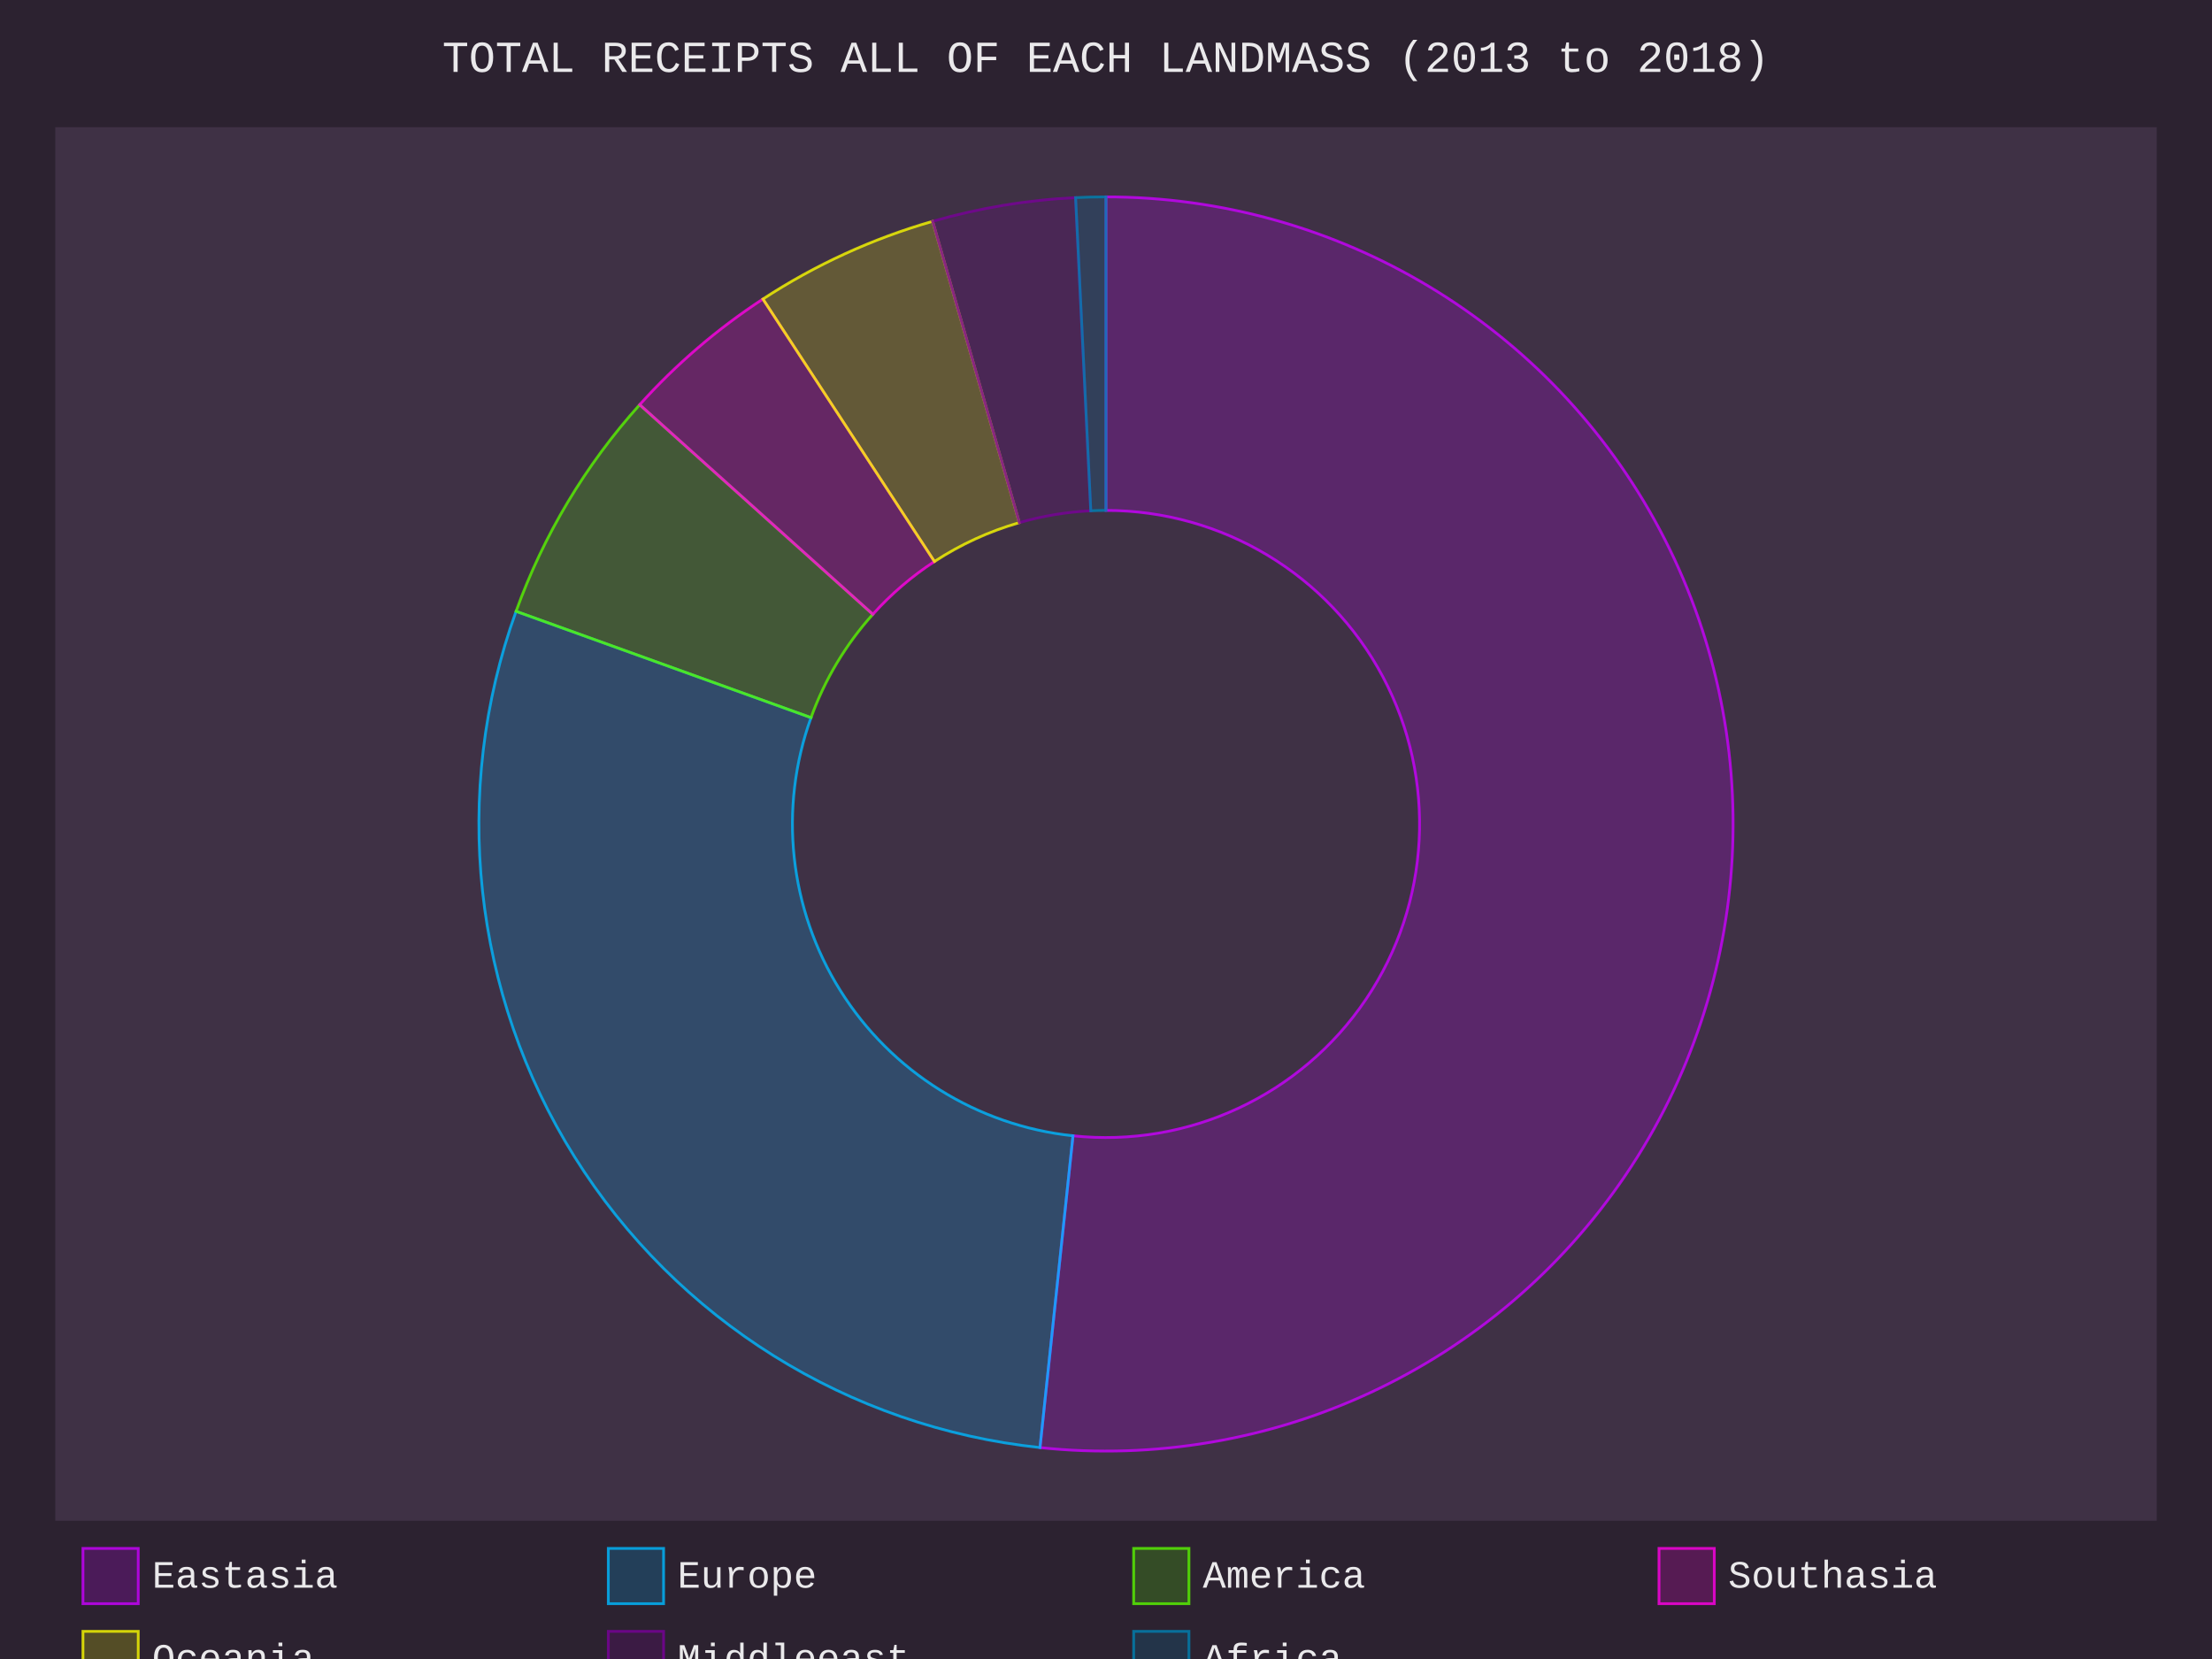
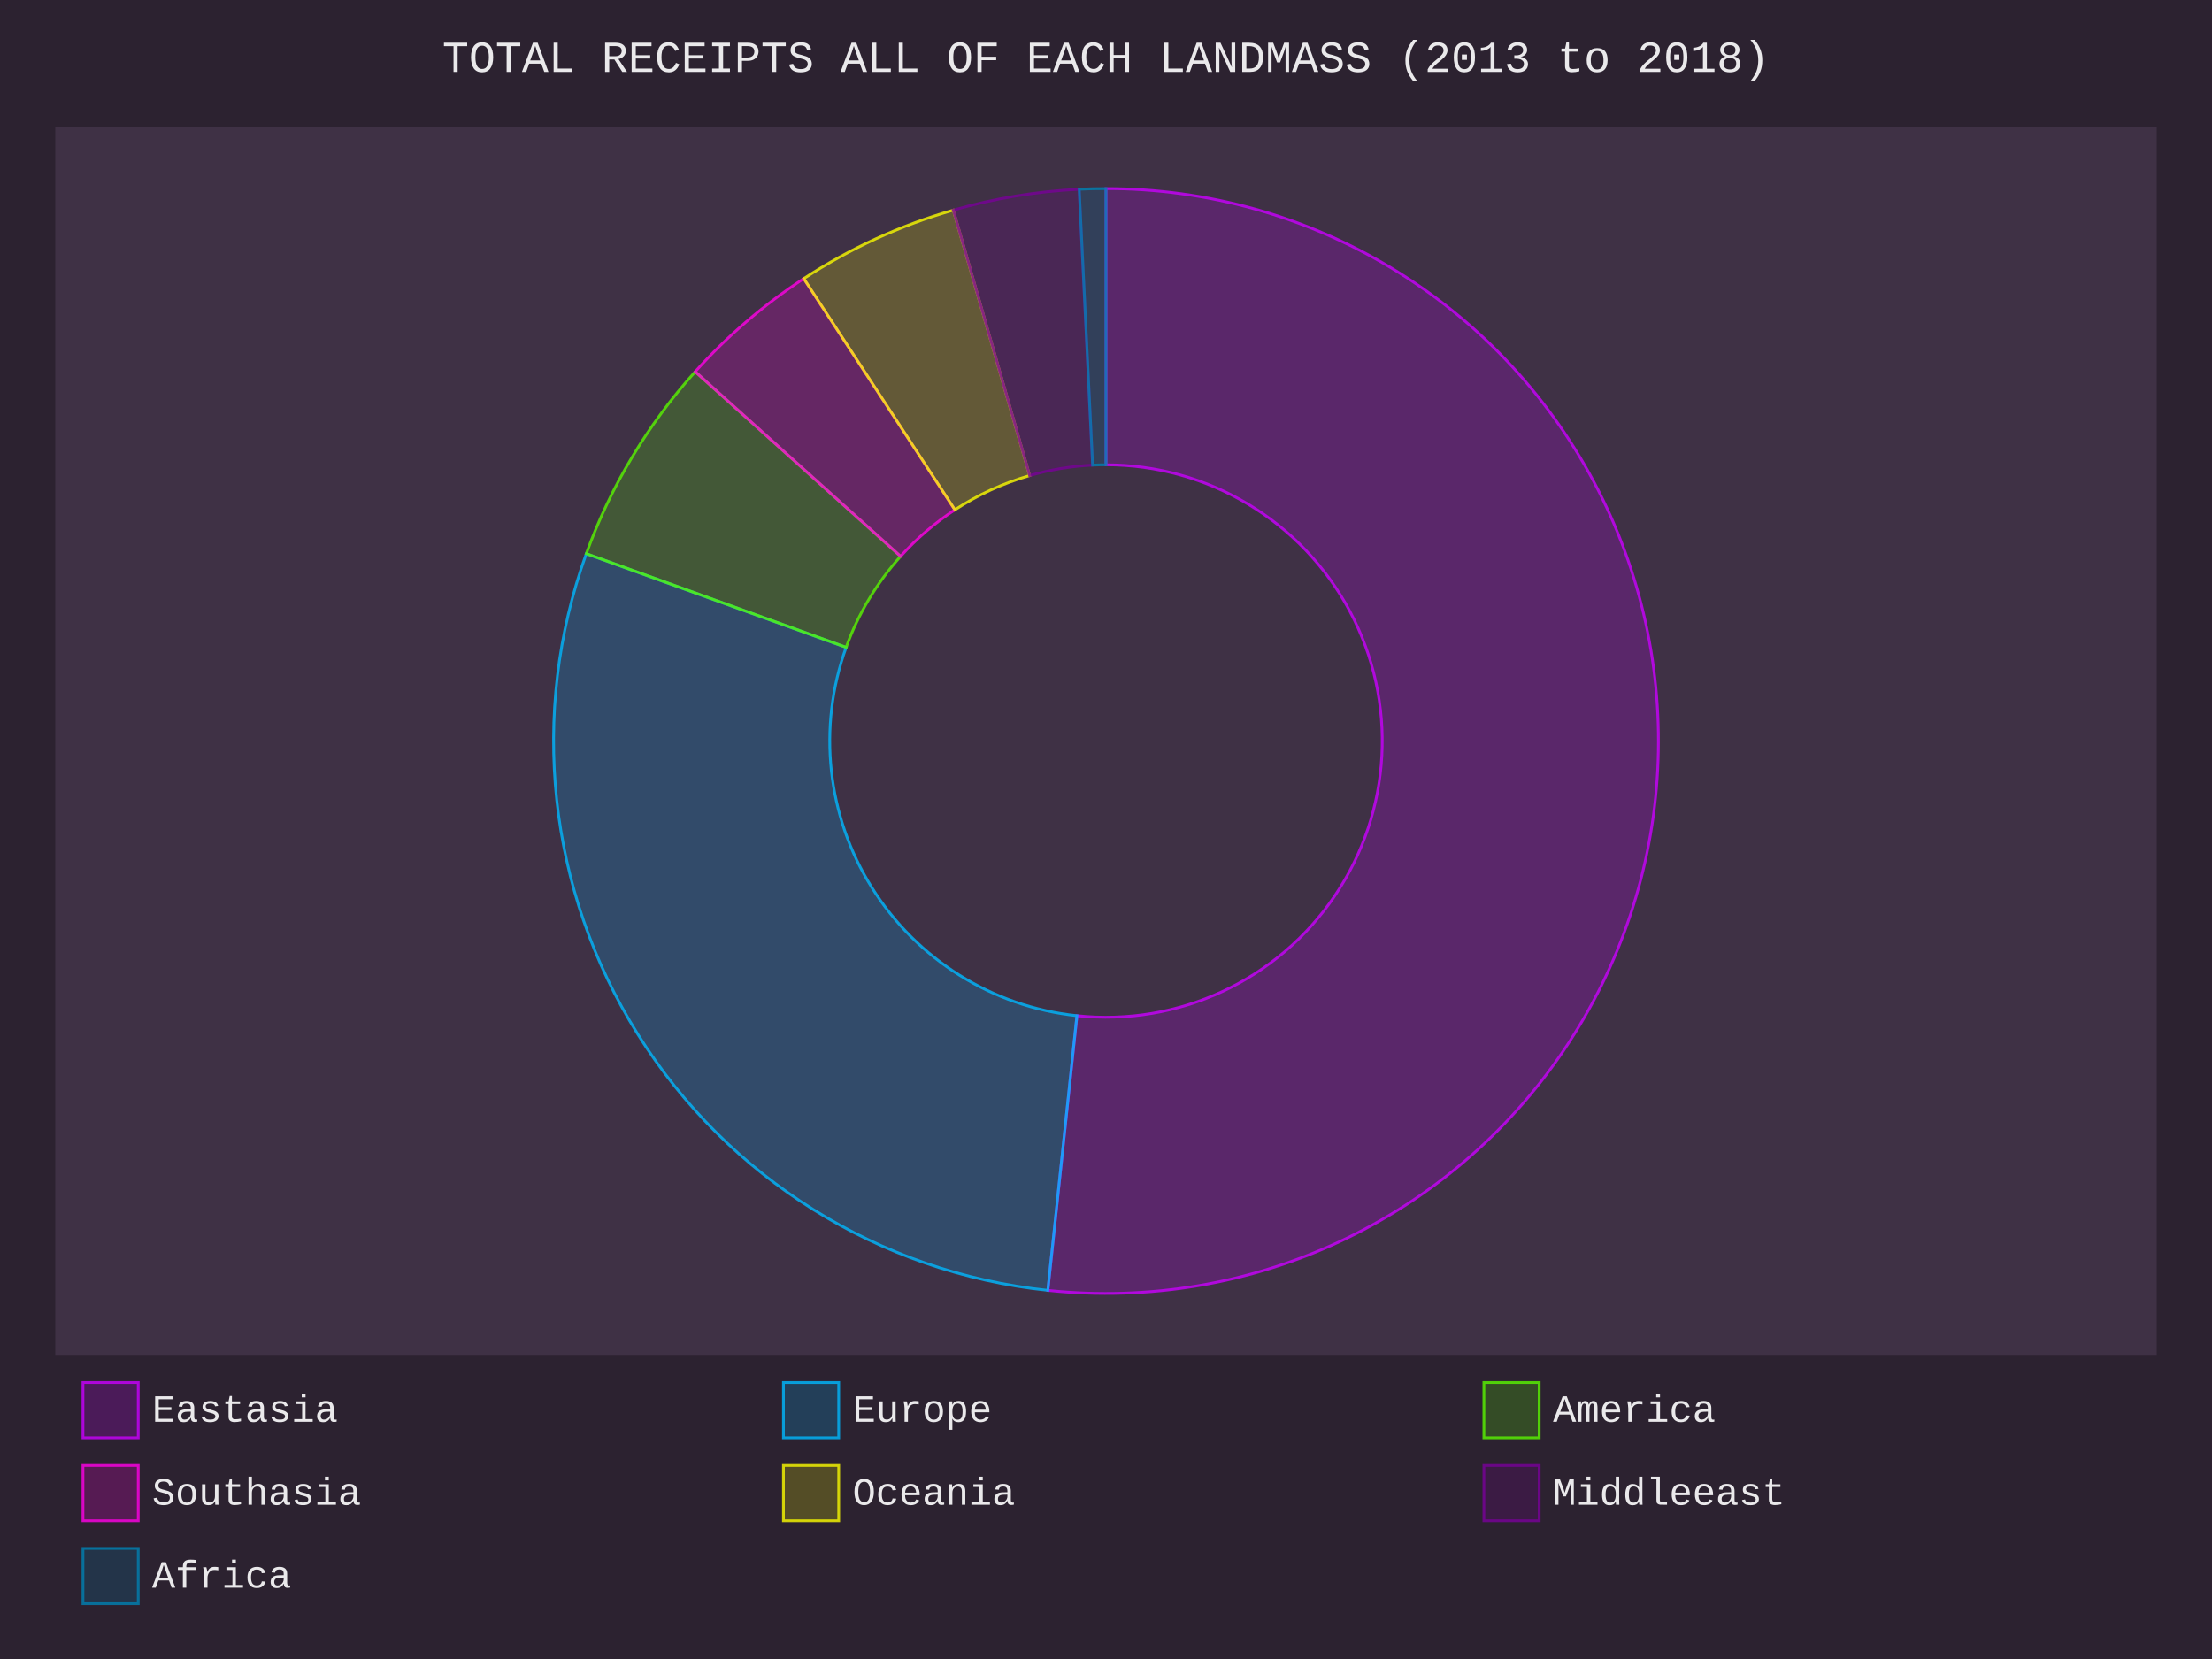
- <svg xmlns="http://www.w3.org/2000/svg" id="chart-c4fd709d-218b-4ac3-ac8d-dbd1248e691b" class="pygal-chart" viewBox="0 0 800 600">
+ <svg xmlns="http://www.w3.org/2000/svg" id="chart-a94adf03-c4da-4f9d-89fb-80fff52f1770" class="pygal-chart" viewBox="0 0 800 600">
  <defs>
-     <style type="text/css">#chart-c4fd709d-218b-4ac3-ac8d-dbd1248e691b{-webkit-user-select:none;-webkit-font-smoothing:antialiased;font-family:Consolas,"Liberation Mono",Menlo,Courier,monospace}#chart-c4fd709d-218b-4ac3-ac8d-dbd1248e691b .title{font-family:Consolas,"Liberation Mono",Menlo,Courier,monospace;font-size:16px}#chart-c4fd709d-218b-4ac3-ac8d-dbd1248e691b .legends .legend text{font-family:Consolas,"Liberation Mono",Menlo,Courier,monospace;font-size:14px}#chart-c4fd709d-218b-4ac3-ac8d-dbd1248e691b .axis text{font-family:Consolas,"Liberation Mono",Menlo,Courier,monospace;font-size:10px}#chart-c4fd709d-218b-4ac3-ac8d-dbd1248e691b .axis text.major{font-family:Consolas,"Liberation Mono",Menlo,Courier,monospace;font-size:10px}#chart-c4fd709d-218b-4ac3-ac8d-dbd1248e691b .text-overlay text.value{font-family:Consolas,"Liberation Mono",Menlo,Courier,monospace;font-size:16px}#chart-c4fd709d-218b-4ac3-ac8d-dbd1248e691b .text-overlay text.label{font-family:Consolas,"Liberation Mono",Menlo,Courier,monospace;font-size:10px}#chart-c4fd709d-218b-4ac3-ac8d-dbd1248e691b .tooltip{font-family:Consolas,"Liberation Mono",Menlo,Courier,monospace;font-size:14px}#chart-c4fd709d-218b-4ac3-ac8d-dbd1248e691b text.no_data{font-family:Consolas,"Liberation Mono",Menlo,Courier,monospace;font-size:64px}
- #chart-c4fd709d-218b-4ac3-ac8d-dbd1248e691b{background-color:#2c2230}#chart-c4fd709d-218b-4ac3-ac8d-dbd1248e691b path,#chart-c4fd709d-218b-4ac3-ac8d-dbd1248e691b line,#chart-c4fd709d-218b-4ac3-ac8d-dbd1248e691b rect,#chart-c4fd709d-218b-4ac3-ac8d-dbd1248e691b circle{-webkit-transition:250ms ease-in;-moz-transition:250ms ease-in;transition:250ms ease-in}#chart-c4fd709d-218b-4ac3-ac8d-dbd1248e691b .graph &gt; .background{fill:#2c2230}#chart-c4fd709d-218b-4ac3-ac8d-dbd1248e691b .plot &gt; .background{fill:#3f3145}#chart-c4fd709d-218b-4ac3-ac8d-dbd1248e691b .graph{fill:rgba(255,255,255,0.9)}#chart-c4fd709d-218b-4ac3-ac8d-dbd1248e691b text.no_data{fill:rgba(255,255,255,0.9)}#chart-c4fd709d-218b-4ac3-ac8d-dbd1248e691b .title{fill:rgba(255,255,255,0.9)}#chart-c4fd709d-218b-4ac3-ac8d-dbd1248e691b .legends .legend text{fill:rgba(255,255,255,0.9)}#chart-c4fd709d-218b-4ac3-ac8d-dbd1248e691b .legends .legend:hover text{fill:rgba(255,255,255,0.9)}#chart-c4fd709d-218b-4ac3-ac8d-dbd1248e691b .axis .line{stroke:rgba(255,255,255,0.9)}#chart-c4fd709d-218b-4ac3-ac8d-dbd1248e691b .axis .guide.line{stroke:rgba(255,255,255,0.5)}#chart-c4fd709d-218b-4ac3-ac8d-dbd1248e691b .axis .major.line{stroke:rgba(255,255,255,0.9)}#chart-c4fd709d-218b-4ac3-ac8d-dbd1248e691b .axis text.major{fill:rgba(255,255,255,0.9)}#chart-c4fd709d-218b-4ac3-ac8d-dbd1248e691b .axis.y .guides:hover .guide.line,#chart-c4fd709d-218b-4ac3-ac8d-dbd1248e691b .line-graph .axis.x .guides:hover .guide.line,#chart-c4fd709d-218b-4ac3-ac8d-dbd1248e691b .stackedline-graph .axis.x .guides:hover .guide.line,#chart-c4fd709d-218b-4ac3-ac8d-dbd1248e691b .xy-graph .axis.x .guides:hover .guide.line{stroke:rgba(255,255,255,0.9)}#chart-c4fd709d-218b-4ac3-ac8d-dbd1248e691b .axis .guides:hover text{fill:rgba(255,255,255,0.9)}#chart-c4fd709d-218b-4ac3-ac8d-dbd1248e691b .reactive{fill-opacity:.2;stroke-opacity:.8}#chart-c4fd709d-218b-4ac3-ac8d-dbd1248e691b .ci{stroke:rgba(255,255,255,0.9)}#chart-c4fd709d-218b-4ac3-ac8d-dbd1248e691b .reactive.active,#chart-c4fd709d-218b-4ac3-ac8d-dbd1248e691b .active .reactive{fill-opacity:.7;stroke-opacity:.9;stroke-width:4}#chart-c4fd709d-218b-4ac3-ac8d-dbd1248e691b .ci .reactive.active{stroke-width:1.5}#chart-c4fd709d-218b-4ac3-ac8d-dbd1248e691b .series text{fill:rgba(255,255,255,0.9)}#chart-c4fd709d-218b-4ac3-ac8d-dbd1248e691b .tooltip rect{fill:#3f3145;stroke:rgba(255,255,255,0.9);-webkit-transition:opacity 250ms ease-in;-moz-transition:opacity 250ms ease-in;transition:opacity 250ms ease-in}#chart-c4fd709d-218b-4ac3-ac8d-dbd1248e691b .tooltip .label{fill:rgba(255,255,255,0.9)}#chart-c4fd709d-218b-4ac3-ac8d-dbd1248e691b .tooltip .label{fill:rgba(255,255,255,0.9)}#chart-c4fd709d-218b-4ac3-ac8d-dbd1248e691b .tooltip .legend{font-size:.8em;fill:rgba(255,255,255,0.5)}#chart-c4fd709d-218b-4ac3-ac8d-dbd1248e691b .tooltip .x_label{font-size:.6em;fill:rgba(255,255,255,0.9)}#chart-c4fd709d-218b-4ac3-ac8d-dbd1248e691b .tooltip .xlink{font-size:.5em;text-decoration:underline}#chart-c4fd709d-218b-4ac3-ac8d-dbd1248e691b .tooltip .value{font-size:1.5em}#chart-c4fd709d-218b-4ac3-ac8d-dbd1248e691b .bound{font-size:.5em}#chart-c4fd709d-218b-4ac3-ac8d-dbd1248e691b .max-value{font-size:.75em;fill:rgba(255,255,255,0.5)}#chart-c4fd709d-218b-4ac3-ac8d-dbd1248e691b .map-element{fill:#3f3145;stroke:rgba(255,255,255,0.5) !important}#chart-c4fd709d-218b-4ac3-ac8d-dbd1248e691b .map-element .reactive{fill-opacity:inherit;stroke-opacity:inherit}#chart-c4fd709d-218b-4ac3-ac8d-dbd1248e691b .color-0,#chart-c4fd709d-218b-4ac3-ac8d-dbd1248e691b .color-0 a:visited{stroke:#c900fe;fill:#c900fe}#chart-c4fd709d-218b-4ac3-ac8d-dbd1248e691b .color-1,#chart-c4fd709d-218b-4ac3-ac8d-dbd1248e691b .color-1 a:visited{stroke:#01b8fe;fill:#01b8fe}#chart-c4fd709d-218b-4ac3-ac8d-dbd1248e691b .color-2,#chart-c4fd709d-218b-4ac3-ac8d-dbd1248e691b .color-2 a:visited{stroke:#59f500;fill:#59f500}#chart-c4fd709d-218b-4ac3-ac8d-dbd1248e691b .color-3,#chart-c4fd709d-218b-4ac3-ac8d-dbd1248e691b .color-3 a:visited{stroke:#ff00e4;fill:#ff00e4}#chart-c4fd709d-218b-4ac3-ac8d-dbd1248e691b .color-4,#chart-c4fd709d-218b-4ac3-ac8d-dbd1248e691b .color-4 a:visited{stroke:#f9fa00;fill:#f9fa00}#chart-c4fd709d-218b-4ac3-ac8d-dbd1248e691b .color-5,#chart-c4fd709d-218b-4ac3-ac8d-dbd1248e691b .color-5 a:visited{stroke:#780098;fill:#780098}#chart-c4fd709d-218b-4ac3-ac8d-dbd1248e691b .color-6,#chart-c4fd709d-218b-4ac3-ac8d-dbd1248e691b .color-6 a:visited{stroke:#0181b2;fill:#0181b2}#chart-c4fd709d-218b-4ac3-ac8d-dbd1248e691b .text-overlay .color-0 text{fill:black}#chart-c4fd709d-218b-4ac3-ac8d-dbd1248e691b .text-overlay .color-1 text{fill:black}#chart-c4fd709d-218b-4ac3-ac8d-dbd1248e691b .text-overlay .color-2 text{fill:black}#chart-c4fd709d-218b-4ac3-ac8d-dbd1248e691b .text-overlay .color-3 text{fill:black}#chart-c4fd709d-218b-4ac3-ac8d-dbd1248e691b .text-overlay .color-4 text{fill:black}#chart-c4fd709d-218b-4ac3-ac8d-dbd1248e691b .text-overlay .color-5 text{fill:black}#chart-c4fd709d-218b-4ac3-ac8d-dbd1248e691b .text-overlay .color-6 text{fill:black}
- #chart-c4fd709d-218b-4ac3-ac8d-dbd1248e691b text.no_data{text-anchor:middle}#chart-c4fd709d-218b-4ac3-ac8d-dbd1248e691b .guide.line{fill:none}#chart-c4fd709d-218b-4ac3-ac8d-dbd1248e691b .centered{text-anchor:middle}#chart-c4fd709d-218b-4ac3-ac8d-dbd1248e691b .title{text-anchor:middle}#chart-c4fd709d-218b-4ac3-ac8d-dbd1248e691b .legends .legend text{fill-opacity:1}#chart-c4fd709d-218b-4ac3-ac8d-dbd1248e691b .axis.x text{text-anchor:middle}#chart-c4fd709d-218b-4ac3-ac8d-dbd1248e691b .axis.x:not(.web) text[transform]{text-anchor:start}#chart-c4fd709d-218b-4ac3-ac8d-dbd1248e691b .axis.x:not(.web) text[transform].backwards{text-anchor:end}#chart-c4fd709d-218b-4ac3-ac8d-dbd1248e691b .axis.y text{text-anchor:end}#chart-c4fd709d-218b-4ac3-ac8d-dbd1248e691b .axis.y text[transform].backwards{text-anchor:start}#chart-c4fd709d-218b-4ac3-ac8d-dbd1248e691b .axis.y2 text{text-anchor:start}#chart-c4fd709d-218b-4ac3-ac8d-dbd1248e691b .axis.y2 text[transform].backwards{text-anchor:end}#chart-c4fd709d-218b-4ac3-ac8d-dbd1248e691b .axis .guide.line{stroke-dasharray:4,4}#chart-c4fd709d-218b-4ac3-ac8d-dbd1248e691b .axis .major.guide.line{stroke-dasharray:6,6}#chart-c4fd709d-218b-4ac3-ac8d-dbd1248e691b .horizontal .axis.y .guide.line,#chart-c4fd709d-218b-4ac3-ac8d-dbd1248e691b .horizontal .axis.y2 .guide.line,#chart-c4fd709d-218b-4ac3-ac8d-dbd1248e691b .vertical .axis.x .guide.line{opacity:0}#chart-c4fd709d-218b-4ac3-ac8d-dbd1248e691b .horizontal .axis.always_show .guide.line,#chart-c4fd709d-218b-4ac3-ac8d-dbd1248e691b .vertical .axis.always_show .guide.line{opacity:1 !important}#chart-c4fd709d-218b-4ac3-ac8d-dbd1248e691b .axis.y .guides:hover .guide.line,#chart-c4fd709d-218b-4ac3-ac8d-dbd1248e691b .axis.y2 .guides:hover .guide.line,#chart-c4fd709d-218b-4ac3-ac8d-dbd1248e691b .axis.x .guides:hover .guide.line{opacity:1}#chart-c4fd709d-218b-4ac3-ac8d-dbd1248e691b .axis .guides:hover text{opacity:1}#chart-c4fd709d-218b-4ac3-ac8d-dbd1248e691b .nofill{fill:none}#chart-c4fd709d-218b-4ac3-ac8d-dbd1248e691b .subtle-fill{fill-opacity:.2}#chart-c4fd709d-218b-4ac3-ac8d-dbd1248e691b .dot{stroke-width:1px;fill-opacity:1}#chart-c4fd709d-218b-4ac3-ac8d-dbd1248e691b .dot.active{stroke-width:5px}#chart-c4fd709d-218b-4ac3-ac8d-dbd1248e691b .dot.negative{fill:transparent}#chart-c4fd709d-218b-4ac3-ac8d-dbd1248e691b text,#chart-c4fd709d-218b-4ac3-ac8d-dbd1248e691b tspan{stroke:none !important}#chart-c4fd709d-218b-4ac3-ac8d-dbd1248e691b .series text.active{opacity:1}#chart-c4fd709d-218b-4ac3-ac8d-dbd1248e691b .tooltip rect{fill-opacity:.95;stroke-width:.5}#chart-c4fd709d-218b-4ac3-ac8d-dbd1248e691b .tooltip text{fill-opacity:1}#chart-c4fd709d-218b-4ac3-ac8d-dbd1248e691b .showable{visibility:hidden}#chart-c4fd709d-218b-4ac3-ac8d-dbd1248e691b .showable.shown{visibility:visible}#chart-c4fd709d-218b-4ac3-ac8d-dbd1248e691b .gauge-background{fill:rgba(229,229,229,1);stroke:none}#chart-c4fd709d-218b-4ac3-ac8d-dbd1248e691b .bg-lines{stroke:#2c2230;stroke-width:2px}</style>
+     <style type="text/css">#chart-a94adf03-c4da-4f9d-89fb-80fff52f1770{-webkit-user-select:none;-webkit-font-smoothing:antialiased;font-family:Consolas,"Liberation Mono",Menlo,Courier,monospace}#chart-a94adf03-c4da-4f9d-89fb-80fff52f1770 .title{font-family:Consolas,"Liberation Mono",Menlo,Courier,monospace;font-size:16px}#chart-a94adf03-c4da-4f9d-89fb-80fff52f1770 .legends .legend text{font-family:Consolas,"Liberation Mono",Menlo,Courier,monospace;font-size:14px}#chart-a94adf03-c4da-4f9d-89fb-80fff52f1770 .axis text{font-family:Consolas,"Liberation Mono",Menlo,Courier,monospace;font-size:10px}#chart-a94adf03-c4da-4f9d-89fb-80fff52f1770 .axis text.major{font-family:Consolas,"Liberation Mono",Menlo,Courier,monospace;font-size:10px}#chart-a94adf03-c4da-4f9d-89fb-80fff52f1770 .text-overlay text.value{font-family:Consolas,"Liberation Mono",Menlo,Courier,monospace;font-size:16px}#chart-a94adf03-c4da-4f9d-89fb-80fff52f1770 .text-overlay text.label{font-family:Consolas,"Liberation Mono",Menlo,Courier,monospace;font-size:10px}#chart-a94adf03-c4da-4f9d-89fb-80fff52f1770 .tooltip{font-family:Consolas,"Liberation Mono",Menlo,Courier,monospace;font-size:14px}#chart-a94adf03-c4da-4f9d-89fb-80fff52f1770 text.no_data{font-family:Consolas,"Liberation Mono",Menlo,Courier,monospace;font-size:64px}
+ #chart-a94adf03-c4da-4f9d-89fb-80fff52f1770{background-color:#2c2230}#chart-a94adf03-c4da-4f9d-89fb-80fff52f1770 path,#chart-a94adf03-c4da-4f9d-89fb-80fff52f1770 line,#chart-a94adf03-c4da-4f9d-89fb-80fff52f1770 rect,#chart-a94adf03-c4da-4f9d-89fb-80fff52f1770 circle{-webkit-transition:250ms ease-in;-moz-transition:250ms ease-in;transition:250ms ease-in}#chart-a94adf03-c4da-4f9d-89fb-80fff52f1770 .graph &gt; .background{fill:#2c2230}#chart-a94adf03-c4da-4f9d-89fb-80fff52f1770 .plot &gt; .background{fill:#3f3145}#chart-a94adf03-c4da-4f9d-89fb-80fff52f1770 .graph{fill:rgba(255,255,255,0.9)}#chart-a94adf03-c4da-4f9d-89fb-80fff52f1770 text.no_data{fill:rgba(255,255,255,0.9)}#chart-a94adf03-c4da-4f9d-89fb-80fff52f1770 .title{fill:rgba(255,255,255,0.9)}#chart-a94adf03-c4da-4f9d-89fb-80fff52f1770 .legends .legend text{fill:rgba(255,255,255,0.9)}#chart-a94adf03-c4da-4f9d-89fb-80fff52f1770 .legends .legend:hover text{fill:rgba(255,255,255,0.9)}#chart-a94adf03-c4da-4f9d-89fb-80fff52f1770 .axis .line{stroke:rgba(255,255,255,0.9)}#chart-a94adf03-c4da-4f9d-89fb-80fff52f1770 .axis .guide.line{stroke:rgba(255,255,255,0.5)}#chart-a94adf03-c4da-4f9d-89fb-80fff52f1770 .axis .major.line{stroke:rgba(255,255,255,0.9)}#chart-a94adf03-c4da-4f9d-89fb-80fff52f1770 .axis text.major{fill:rgba(255,255,255,0.9)}#chart-a94adf03-c4da-4f9d-89fb-80fff52f1770 .axis.y .guides:hover .guide.line,#chart-a94adf03-c4da-4f9d-89fb-80fff52f1770 .line-graph .axis.x .guides:hover .guide.line,#chart-a94adf03-c4da-4f9d-89fb-80fff52f1770 .stackedline-graph .axis.x .guides:hover .guide.line,#chart-a94adf03-c4da-4f9d-89fb-80fff52f1770 .xy-graph .axis.x .guides:hover .guide.line{stroke:rgba(255,255,255,0.9)}#chart-a94adf03-c4da-4f9d-89fb-80fff52f1770 .axis .guides:hover text{fill:rgba(255,255,255,0.9)}#chart-a94adf03-c4da-4f9d-89fb-80fff52f1770 .reactive{fill-opacity:.2;stroke-opacity:.8}#chart-a94adf03-c4da-4f9d-89fb-80fff52f1770 .ci{stroke:rgba(255,255,255,0.9)}#chart-a94adf03-c4da-4f9d-89fb-80fff52f1770 .reactive.active,#chart-a94adf03-c4da-4f9d-89fb-80fff52f1770 .active .reactive{fill-opacity:.7;stroke-opacity:.9;stroke-width:4}#chart-a94adf03-c4da-4f9d-89fb-80fff52f1770 .ci .reactive.active{stroke-width:1.5}#chart-a94adf03-c4da-4f9d-89fb-80fff52f1770 .series text{fill:rgba(255,255,255,0.9)}#chart-a94adf03-c4da-4f9d-89fb-80fff52f1770 .tooltip rect{fill:#3f3145;stroke:rgba(255,255,255,0.9);-webkit-transition:opacity 250ms ease-in;-moz-transition:opacity 250ms ease-in;transition:opacity 250ms ease-in}#chart-a94adf03-c4da-4f9d-89fb-80fff52f1770 .tooltip .label{fill:rgba(255,255,255,0.9)}#chart-a94adf03-c4da-4f9d-89fb-80fff52f1770 .tooltip .label{fill:rgba(255,255,255,0.9)}#chart-a94adf03-c4da-4f9d-89fb-80fff52f1770 .tooltip .legend{font-size:.8em;fill:rgba(255,255,255,0.5)}#chart-a94adf03-c4da-4f9d-89fb-80fff52f1770 .tooltip .x_label{font-size:.6em;fill:rgba(255,255,255,0.9)}#chart-a94adf03-c4da-4f9d-89fb-80fff52f1770 .tooltip .xlink{font-size:.5em;text-decoration:underline}#chart-a94adf03-c4da-4f9d-89fb-80fff52f1770 .tooltip .value{font-size:1.5em}#chart-a94adf03-c4da-4f9d-89fb-80fff52f1770 .bound{font-size:.5em}#chart-a94adf03-c4da-4f9d-89fb-80fff52f1770 .max-value{font-size:.75em;fill:rgba(255,255,255,0.5)}#chart-a94adf03-c4da-4f9d-89fb-80fff52f1770 .map-element{fill:#3f3145;stroke:rgba(255,255,255,0.5) !important}#chart-a94adf03-c4da-4f9d-89fb-80fff52f1770 .map-element .reactive{fill-opacity:inherit;stroke-opacity:inherit}#chart-a94adf03-c4da-4f9d-89fb-80fff52f1770 .color-0,#chart-a94adf03-c4da-4f9d-89fb-80fff52f1770 .color-0 a:visited{stroke:#c900fe;fill:#c900fe}#chart-a94adf03-c4da-4f9d-89fb-80fff52f1770 .color-1,#chart-a94adf03-c4da-4f9d-89fb-80fff52f1770 .color-1 a:visited{stroke:#01b8fe;fill:#01b8fe}#chart-a94adf03-c4da-4f9d-89fb-80fff52f1770 .color-2,#chart-a94adf03-c4da-4f9d-89fb-80fff52f1770 .color-2 a:visited{stroke:#59f500;fill:#59f500}#chart-a94adf03-c4da-4f9d-89fb-80fff52f1770 .color-3,#chart-a94adf03-c4da-4f9d-89fb-80fff52f1770 .color-3 a:visited{stroke:#ff00e4;fill:#ff00e4}#chart-a94adf03-c4da-4f9d-89fb-80fff52f1770 .color-4,#chart-a94adf03-c4da-4f9d-89fb-80fff52f1770 .color-4 a:visited{stroke:#f9fa00;fill:#f9fa00}#chart-a94adf03-c4da-4f9d-89fb-80fff52f1770 .color-5,#chart-a94adf03-c4da-4f9d-89fb-80fff52f1770 .color-5 a:visited{stroke:#780098;fill:#780098}#chart-a94adf03-c4da-4f9d-89fb-80fff52f1770 .color-6,#chart-a94adf03-c4da-4f9d-89fb-80fff52f1770 .color-6 a:visited{stroke:#0181b2;fill:#0181b2}#chart-a94adf03-c4da-4f9d-89fb-80fff52f1770 .text-overlay .color-0 text{fill:black}#chart-a94adf03-c4da-4f9d-89fb-80fff52f1770 .text-overlay .color-1 text{fill:black}#chart-a94adf03-c4da-4f9d-89fb-80fff52f1770 .text-overlay .color-2 text{fill:black}#chart-a94adf03-c4da-4f9d-89fb-80fff52f1770 .text-overlay .color-3 text{fill:black}#chart-a94adf03-c4da-4f9d-89fb-80fff52f1770 .text-overlay .color-4 text{fill:black}#chart-a94adf03-c4da-4f9d-89fb-80fff52f1770 .text-overlay .color-5 text{fill:black}#chart-a94adf03-c4da-4f9d-89fb-80fff52f1770 .text-overlay .color-6 text{fill:black}
+ #chart-a94adf03-c4da-4f9d-89fb-80fff52f1770 text.no_data{text-anchor:middle}#chart-a94adf03-c4da-4f9d-89fb-80fff52f1770 .guide.line{fill:none}#chart-a94adf03-c4da-4f9d-89fb-80fff52f1770 .centered{text-anchor:middle}#chart-a94adf03-c4da-4f9d-89fb-80fff52f1770 .title{text-anchor:middle}#chart-a94adf03-c4da-4f9d-89fb-80fff52f1770 .legends .legend text{fill-opacity:1}#chart-a94adf03-c4da-4f9d-89fb-80fff52f1770 .axis.x text{text-anchor:middle}#chart-a94adf03-c4da-4f9d-89fb-80fff52f1770 .axis.x:not(.web) text[transform]{text-anchor:start}#chart-a94adf03-c4da-4f9d-89fb-80fff52f1770 .axis.x:not(.web) text[transform].backwards{text-anchor:end}#chart-a94adf03-c4da-4f9d-89fb-80fff52f1770 .axis.y text{text-anchor:end}#chart-a94adf03-c4da-4f9d-89fb-80fff52f1770 .axis.y text[transform].backwards{text-anchor:start}#chart-a94adf03-c4da-4f9d-89fb-80fff52f1770 .axis.y2 text{text-anchor:start}#chart-a94adf03-c4da-4f9d-89fb-80fff52f1770 .axis.y2 text[transform].backwards{text-anchor:end}#chart-a94adf03-c4da-4f9d-89fb-80fff52f1770 .axis .guide.line{stroke-dasharray:4,4}#chart-a94adf03-c4da-4f9d-89fb-80fff52f1770 .axis .major.guide.line{stroke-dasharray:6,6}#chart-a94adf03-c4da-4f9d-89fb-80fff52f1770 .horizontal .axis.y .guide.line,#chart-a94adf03-c4da-4f9d-89fb-80fff52f1770 .horizontal .axis.y2 .guide.line,#chart-a94adf03-c4da-4f9d-89fb-80fff52f1770 .vertical .axis.x .guide.line{opacity:0}#chart-a94adf03-c4da-4f9d-89fb-80fff52f1770 .horizontal .axis.always_show .guide.line,#chart-a94adf03-c4da-4f9d-89fb-80fff52f1770 .vertical .axis.always_show .guide.line{opacity:1 !important}#chart-a94adf03-c4da-4f9d-89fb-80fff52f1770 .axis.y .guides:hover .guide.line,#chart-a94adf03-c4da-4f9d-89fb-80fff52f1770 .axis.y2 .guides:hover .guide.line,#chart-a94adf03-c4da-4f9d-89fb-80fff52f1770 .axis.x .guides:hover .guide.line{opacity:1}#chart-a94adf03-c4da-4f9d-89fb-80fff52f1770 .axis .guides:hover text{opacity:1}#chart-a94adf03-c4da-4f9d-89fb-80fff52f1770 .nofill{fill:none}#chart-a94adf03-c4da-4f9d-89fb-80fff52f1770 .subtle-fill{fill-opacity:.2}#chart-a94adf03-c4da-4f9d-89fb-80fff52f1770 .dot{stroke-width:1px;fill-opacity:1}#chart-a94adf03-c4da-4f9d-89fb-80fff52f1770 .dot.active{stroke-width:5px}#chart-a94adf03-c4da-4f9d-89fb-80fff52f1770 .dot.negative{fill:transparent}#chart-a94adf03-c4da-4f9d-89fb-80fff52f1770 text,#chart-a94adf03-c4da-4f9d-89fb-80fff52f1770 tspan{stroke:none !important}#chart-a94adf03-c4da-4f9d-89fb-80fff52f1770 .series text.active{opacity:1}#chart-a94adf03-c4da-4f9d-89fb-80fff52f1770 .tooltip rect{fill-opacity:.95;stroke-width:.5}#chart-a94adf03-c4da-4f9d-89fb-80fff52f1770 .tooltip text{fill-opacity:1}#chart-a94adf03-c4da-4f9d-89fb-80fff52f1770 .showable{visibility:hidden}#chart-a94adf03-c4da-4f9d-89fb-80fff52f1770 .showable.shown{visibility:visible}#chart-a94adf03-c4da-4f9d-89fb-80fff52f1770 .gauge-background{fill:rgba(229,229,229,1);stroke:none}#chart-a94adf03-c4da-4f9d-89fb-80fff52f1770 .bg-lines{stroke:#2c2230;stroke-width:2px}</style>
  </defs>
  <g class="graph pie-graph vertical">
    <rect class="background" height="600" width="800" x="0" y="0" />
    <g class="plot" transform="translate(20, 46)">
-       <rect class="background" height="504.0" width="760" x="0" y="0" />
+       <rect class="background" height="444.0" width="760" x="0" y="0" />
      <g class="series serie-0 color-0">
        <g class="slices">
          <g class="slice">
-             <path class="slice reactive tooltip-trigger" d="M380 25.2 A226.8 226.8 0 1 1 356.127 477.54 L368.064 364.77 A113.4 113.4 0 1 0 380 138.6 z" />
+             <path class="slice reactive tooltip-trigger" d="M380 22.2 A199.8 199.8 0 1 1 358.969 420.69 L369.485 321.345 A99.9 99.9 0 1 0 380 122.1 z" />
          </g>
        </g>
      </g>
      <g class="series serie-1 color-1">
        <g class="slices">
          <g class="slice">
-             <path class="slice reactive tooltip-trigger" d="M356.127 477.54 A226.8 226.8 0 0 1 166.639 175.089 L273.32 213.544 A113.4 113.4 0 0 0 368.064 364.77 z" />
+             <path class="slice reactive tooltip-trigger" d="M358.969 420.69 A199.8 199.8 0 0 1 192.039 154.245 L286.02 188.122 A99.9 99.9 0 0 0 369.485 321.345 z" />
          </g>
        </g>
      </g>
      <g class="series serie-2 color-2">
        <g class="slices">
          <g class="slice">
-             <path class="slice reactive tooltip-trigger" d="M166.639 175.089 A226.8 226.8 0 0 1 211.343 100.365 L295.671 176.183 A113.4 113.4 0 0 0 273.32 213.544 z" />
+             <path class="slice reactive tooltip-trigger" d="M192.039 154.245 A199.8 199.8 0 0 1 231.421 88.417 L305.711 155.209 A99.9 99.9 0 0 0 286.02 188.122 z" />
          </g>
        </g>
      </g>
      <g class="series serie-3 color-3">
        <g class="slices">
          <g class="slice">
-             <path class="slice reactive tooltip-trigger" d="M211.343 100.365 A226.8 226.8 0 0 1 255.918 62.153 L317.959 157.076 A113.4 113.4 0 0 0 295.671 176.183 z" />
+             <path class="slice reactive tooltip-trigger" d="M231.421 88.417 A199.8 199.8 0 0 1 270.69 54.754 L325.345 138.377 A99.9 99.9 0 0 0 305.711 155.209 z" />
          </g>
        </g>
      </g>
      <g class="series serie-4 color-4">
        <g class="slices">
          <g class="slice">
-             <path class="slice reactive tooltip-trigger" d="M255.918 62.153 A226.8 226.8 0 0 1 317.286 34.043 L348.643 143.022 A113.4 113.4 0 0 0 317.959 157.076 z" />
+             <path class="slice reactive tooltip-trigger" d="M270.69 54.754 A199.8 199.8 0 0 1 324.752 29.99 L352.376 125.995 A99.9 99.9 0 0 0 325.345 138.377 z" />
          </g>
        </g>
      </g>
      <g class="series serie-5 color-5">
        <g class="slices">
          <g class="slice">
-             <path class="slice reactive tooltip-trigger" d="M317.286 34.043 A226.8 226.8 0 0 1 368.991 25.467 L374.496 138.734 A113.4 113.4 0 0 0 348.643 143.022 z" />
+             <path class="slice reactive tooltip-trigger" d="M324.752 29.99 A199.8 199.8 0 0 1 370.302 22.436 L375.151 122.218 A99.9 99.9 0 0 0 352.376 125.995 z" />
          </g>
        </g>
      </g>
      <g class="series serie-6 color-6">
        <g class="slices">
          <g class="slice">
-             <path class="slice reactive tooltip-trigger" d="M368.991 25.467 A226.8 226.8 0 0 1 380 25.2 L380 138.6 A113.4 113.4 0 0 0 374.496 138.734 z" />
+             <path class="slice reactive tooltip-trigger" d="M370.302 22.436 A199.8 199.8 0 0 1 380 22.2 L380 122.1 A99.9 99.9 0 0 0 375.151 122.218 z" />
          </g>
        </g>
      </g>
    </g>
    <g class="titles">
      <text class="title plot_title" x="400.0" y="26">TOTAL RECEIPTS ALL OF EACH LANDMASS (2013 to 2018)</text>
    </g>
    <g class="plot overlay" transform="translate(20, 46)">
      <g class="series serie-0 color-0" />
      <g class="series serie-1 color-1" />
      <g class="series serie-2 color-2" />
      <g class="series serie-3 color-3" />
      <g class="series serie-4 color-4" />
      <g class="series serie-5 color-5" />
      <g class="series serie-6 color-6" />
    </g>
    <g class="plot text-overlay" transform="translate(20, 46)">
      <g class="series serie-0 color-0" />
      <g class="series serie-1 color-1" />
      <g class="series serie-2 color-2" />
      <g class="series serie-3 color-3" />
      <g class="series serie-4 color-4" />
      <g class="series serie-5 color-5" />
      <g class="series serie-6 color-6" />
    </g>
    <g class="plot tooltip-overlay" transform="translate(20, 46)">
      <g class="tooltip" style="opacity: 0" transform="translate(0 0)">
        <rect class="tooltip-box" height="0" rx="0" ry="0" width="0" />
        <g class="text" />
      </g>
    </g>
-     <g class="legends" transform="translate(30, 560)">
+     <g class="legends" transform="translate(30, 500)">
      <g class="legend reactive activate-serie" id="activate-serie-0">
        <rect class="color-0 reactive" height="20" width="20" x="0.0" y="0.0" />
        <text x="25.0" y="14.2">Eastasia</text>
      </g>
      <g class="legend reactive activate-serie" id="activate-serie-1">
-         <rect class="color-1 reactive" height="20" width="20" x="190.0" y="0.0" />
-         <text x="215.0" y="14.2">Europe</text>
+         <rect class="color-1 reactive" height="20" width="20" x="253.333" y="0.0" />
+         <text x="278.333" y="14.2">Europe</text>
      </g>
      <g class="legend reactive activate-serie" id="activate-serie-2">
-         <rect class="color-2 reactive" height="20" width="20" x="380.0" y="0.0" />
-         <text x="405.0" y="14.2">America</text>
+         <rect class="color-2 reactive" height="20" width="20" x="506.667" y="0.0" />
+         <text x="531.667" y="14.2">America</text>
      </g>
      <g class="legend reactive activate-serie" id="activate-serie-3">
-         <rect class="color-3 reactive" height="20" width="20" x="570.0" y="0.0" />
-         <text x="595.0" y="14.2">Southasia</text>
+         <rect class="color-3 reactive" height="20" width="20" x="0.0" y="30.0" />
+         <text x="25.0" y="44.2">Southasia</text>
      </g>
      <g class="legend reactive activate-serie" id="activate-serie-4">
-         <rect class="color-4 reactive" height="20" width="20" x="0.0" y="30.0" />
-         <text x="25.0" y="44.2">Oceania</text>
+         <rect class="color-4 reactive" height="20" width="20" x="253.333" y="30.0" />
+         <text x="278.333" y="44.2">Oceania</text>
      </g>
      <g class="legend reactive activate-serie" id="activate-serie-5">
-         <rect class="color-5 reactive" height="20" width="20" x="190.0" y="30.0" />
-         <text x="215.0" y="44.2">Middleeast</text>
+         <rect class="color-5 reactive" height="20" width="20" x="506.667" y="30.0" />
+         <text x="531.667" y="44.2">Middleeast</text>
      </g>
      <g class="legend reactive activate-serie" id="activate-serie-6">
-         <rect class="color-6 reactive" height="20" width="20" x="380.0" y="30.0" />
-         <text x="405.0" y="44.2">Africa</text>
+         <rect class="color-6 reactive" height="20" width="20" x="0.0" y="60.0" />
+         <text x="25.0" y="74.2">Africa</text>
      </g>
    </g>
  </g>
</svg>
